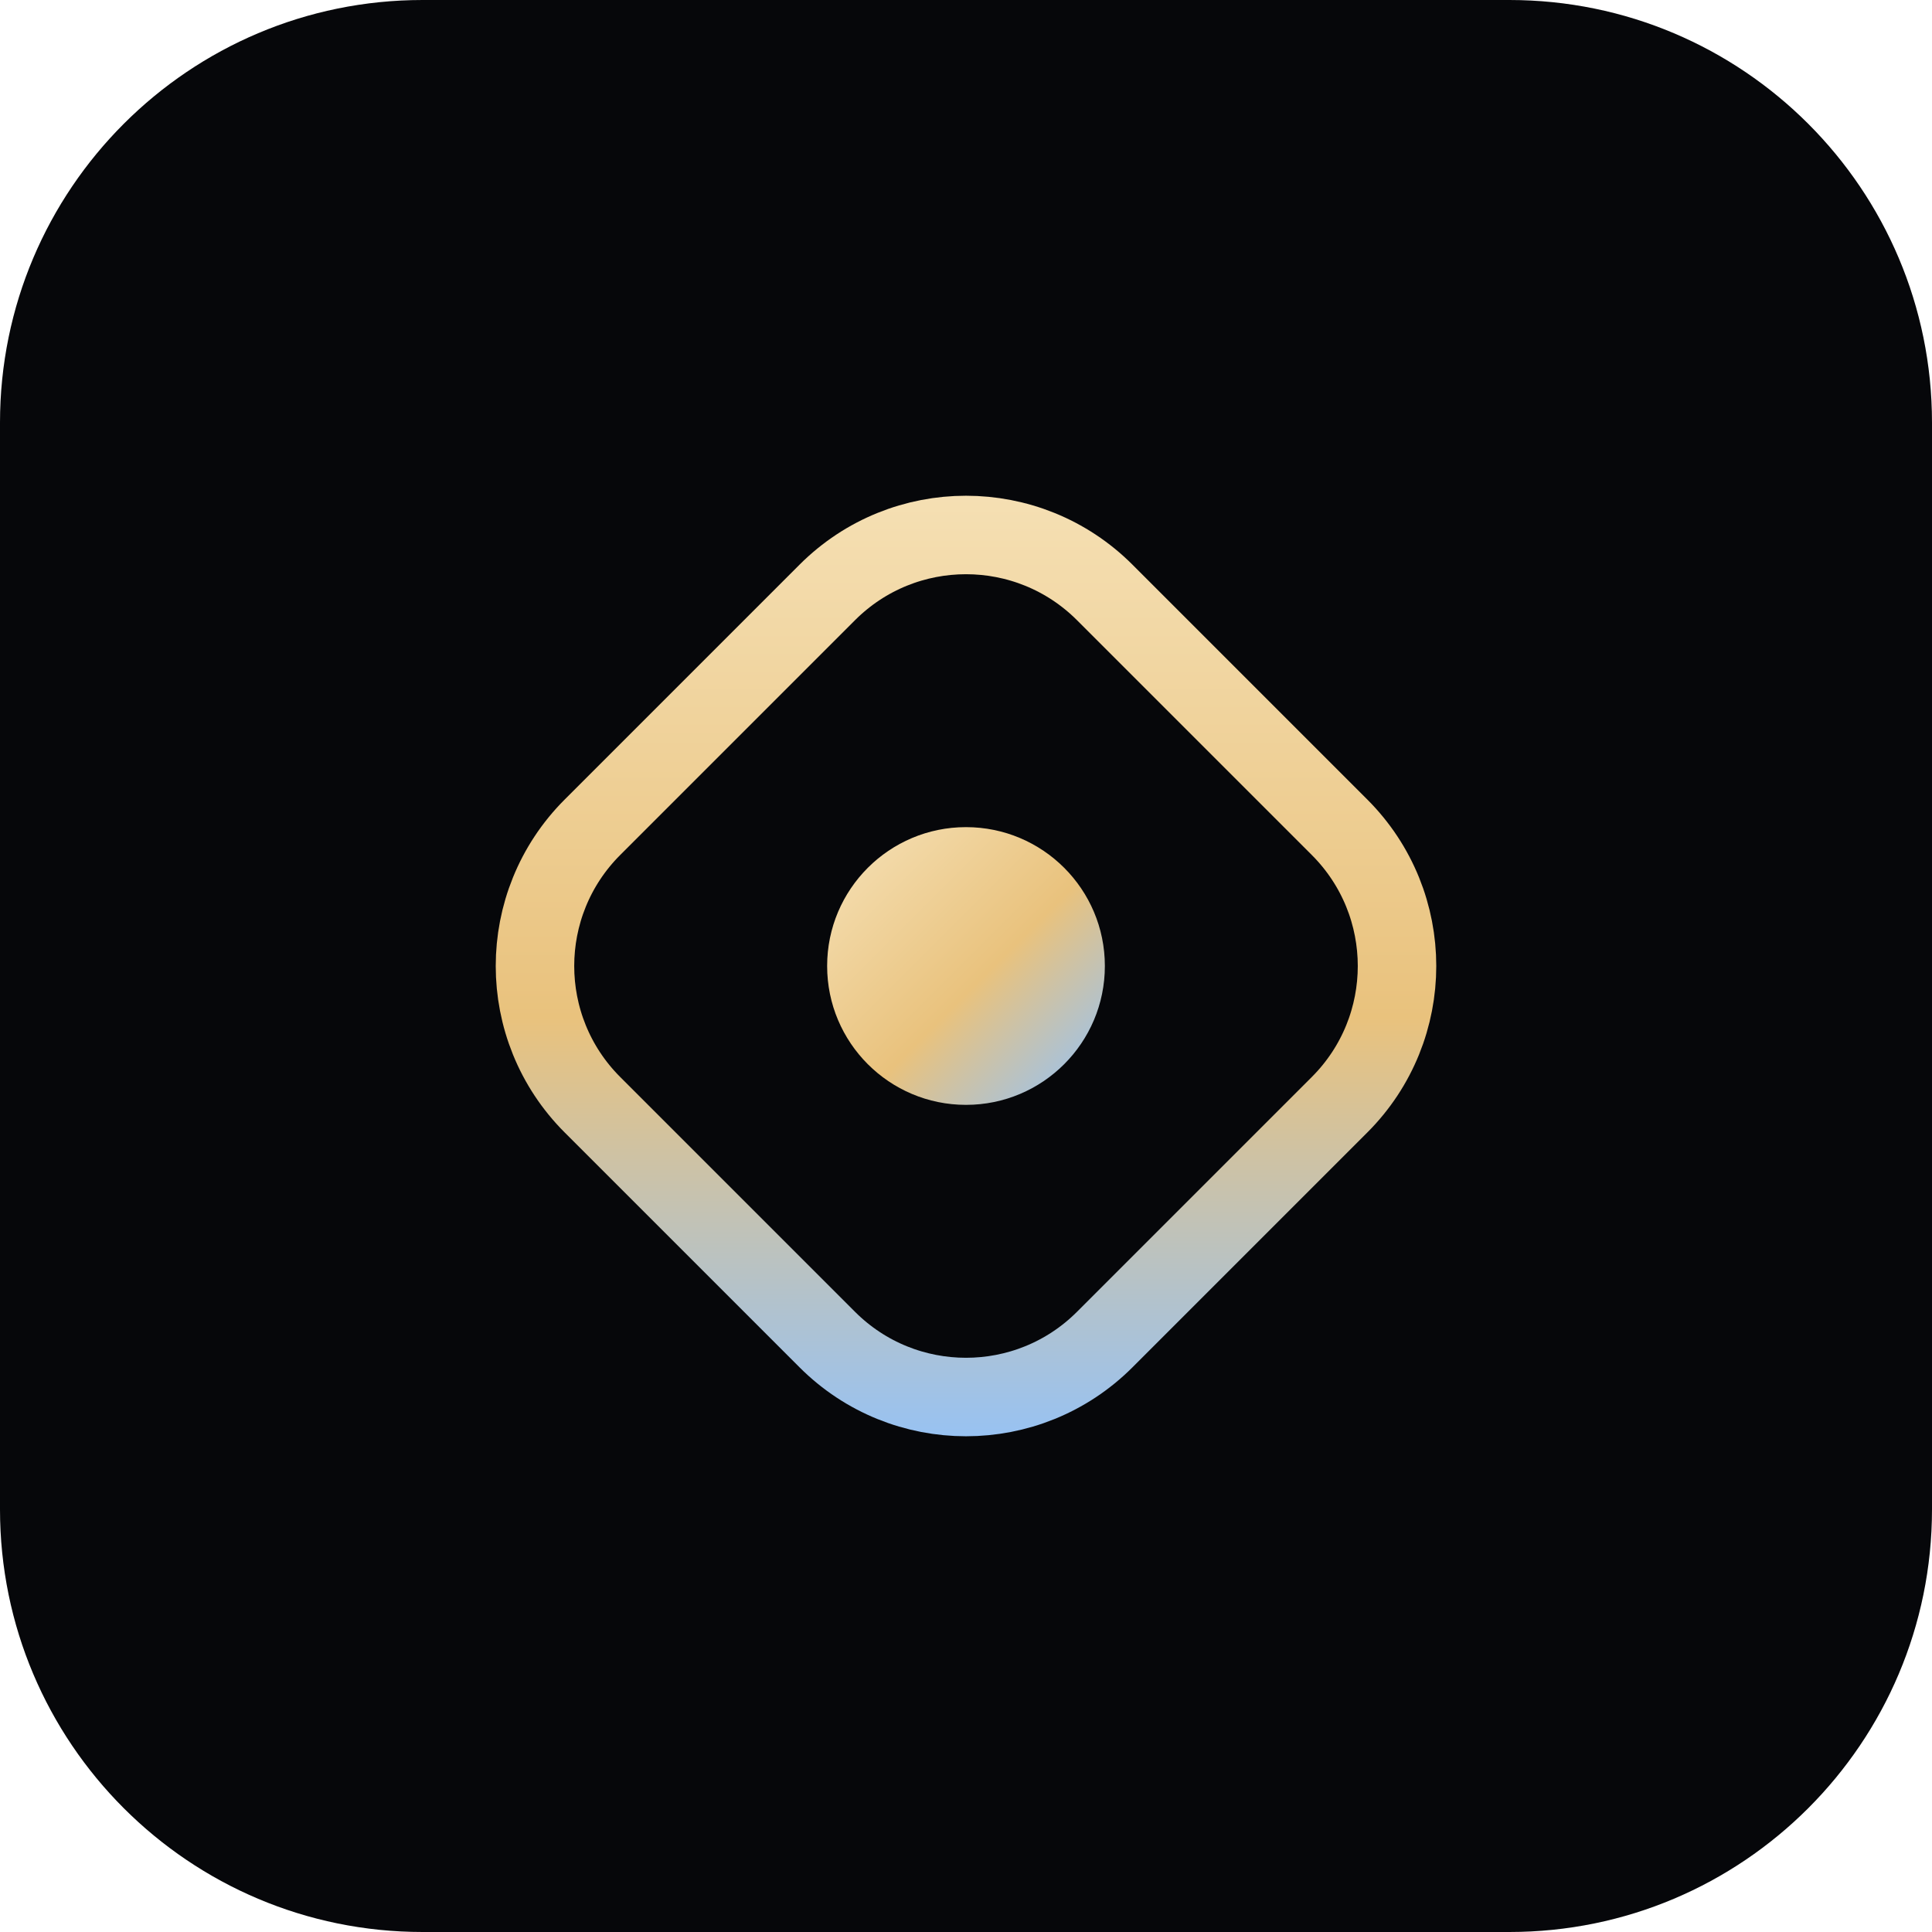
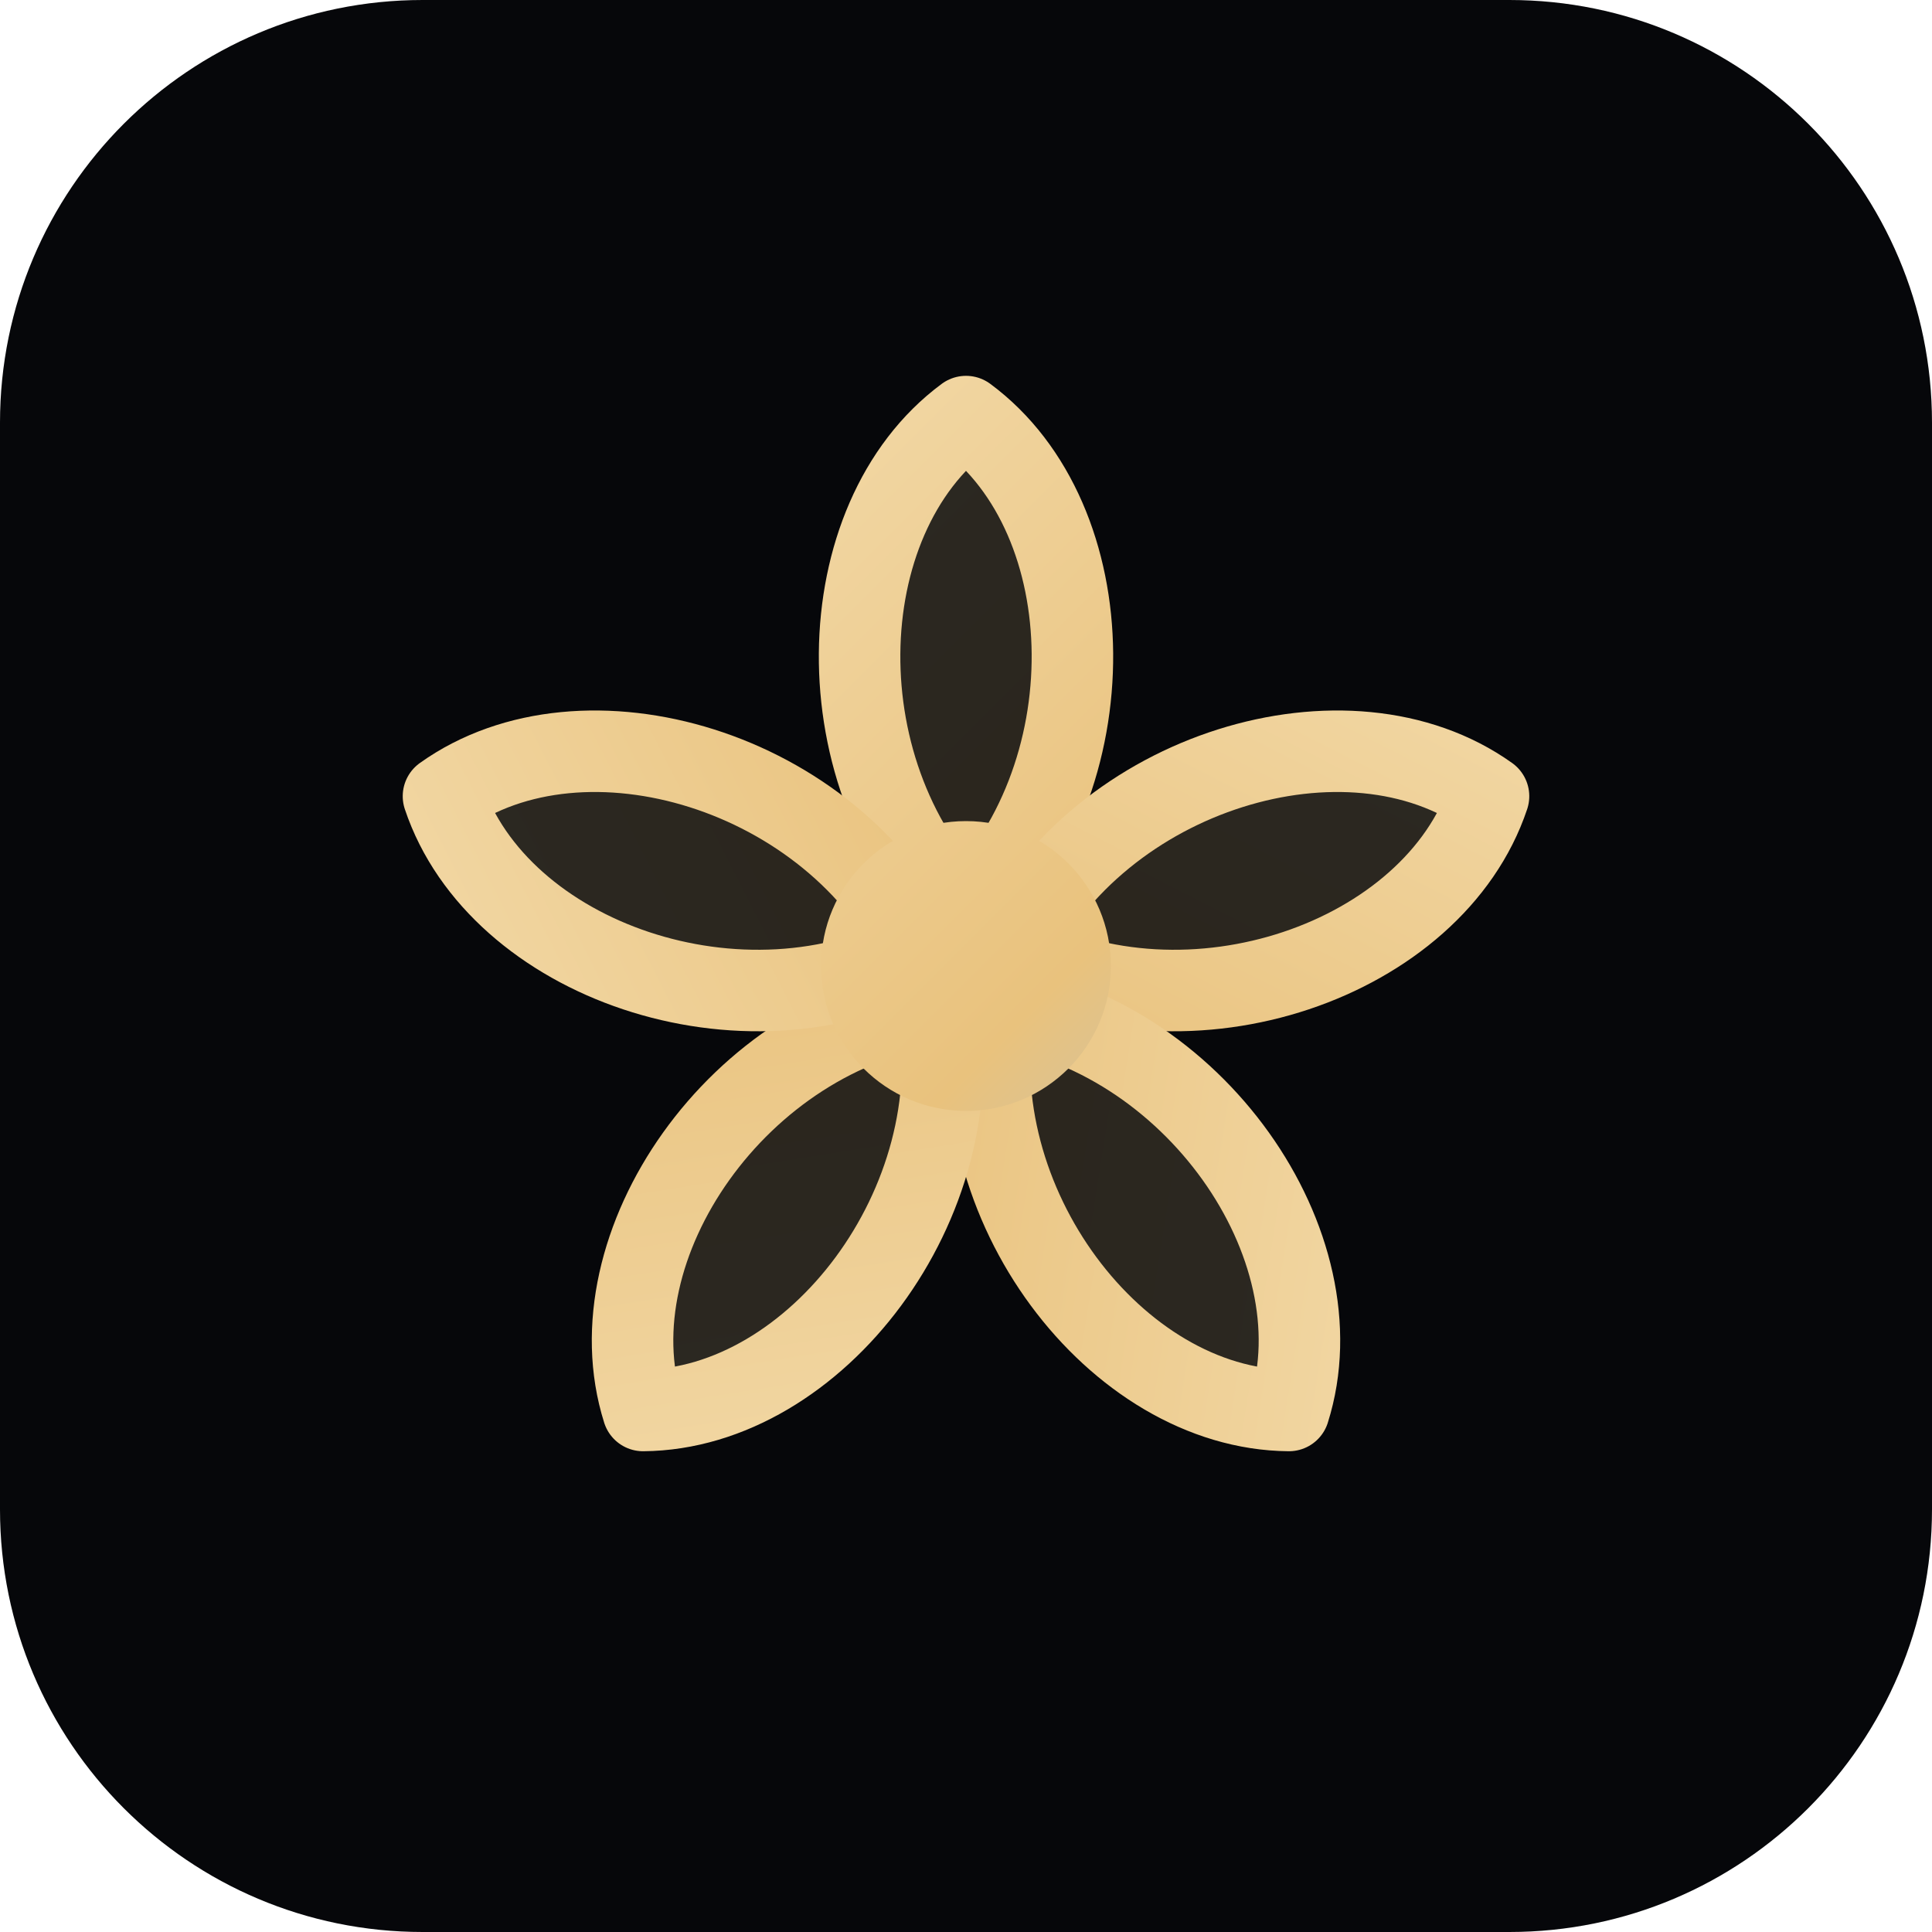
<svg xmlns="http://www.w3.org/2000/svg" viewBox="0 0 64 64">
  <defs>
-     <linearGradient id="g" x1="0" y1="0" x2="1" y2="1">
+     <linearGradient id="g" gradientUnits="userSpaceOnUse" x1="3" y1="3" x2="21" y2="21">
      <stop offset="0" stop-color="#f6e2b8" />
      <stop offset="0.55" stop-color="#e9c27d" />
      <stop offset="1" stop-color="#8fc2ff" />
    </linearGradient>
  </defs>
  <rect width="64" height="64" rx="14" fill="#06070a" />
-   <rect x="20" y="20" width="24" height="24" rx="6.5" transform="rotate(45 32 32)" fill="none" stroke="url(#g)" stroke-width="2.6" />
-   <circle cx="32" cy="32" r="4.6" fill="url(#g)" />
+   <g transform="translate(8 8) scale(2)">
+     <g fill="url(#g)" fill-opacity="0.16" stroke="url(#g)" stroke-width="1.35" stroke-linejoin="round">
+       <path d="M12 11.2C9.6 8.9 9.7 4.6 12 2.9C14.3 4.6 14.4 8.9 12 11.2Z" />
+       <path d="M12 11.2C9.6 8.9 9.7 4.6 12 2.9C14.3 4.6 14.4 8.9 12 11.2Z" transform="rotate(72 12 12)" />
+       <path d="M12 11.2C9.6 8.9 9.7 4.6 12 2.9C14.3 4.6 14.4 8.9 12 11.2Z" transform="rotate(144 12 12)" />
+       <path d="M12 11.2C9.6 8.9 9.7 4.6 12 2.9C14.3 4.6 14.4 8.9 12 11.2Z" transform="rotate(216 12 12)" />
+       <path d="M12 11.2C9.6 8.9 9.7 4.6 12 2.9C14.3 4.6 14.4 8.9 12 11.2Z" transform="rotate(288 12 12)" />
+     </g>
+     <circle cx="12" cy="12" r="2.4" fill="url(#g)" />
+   </g>
</svg>
